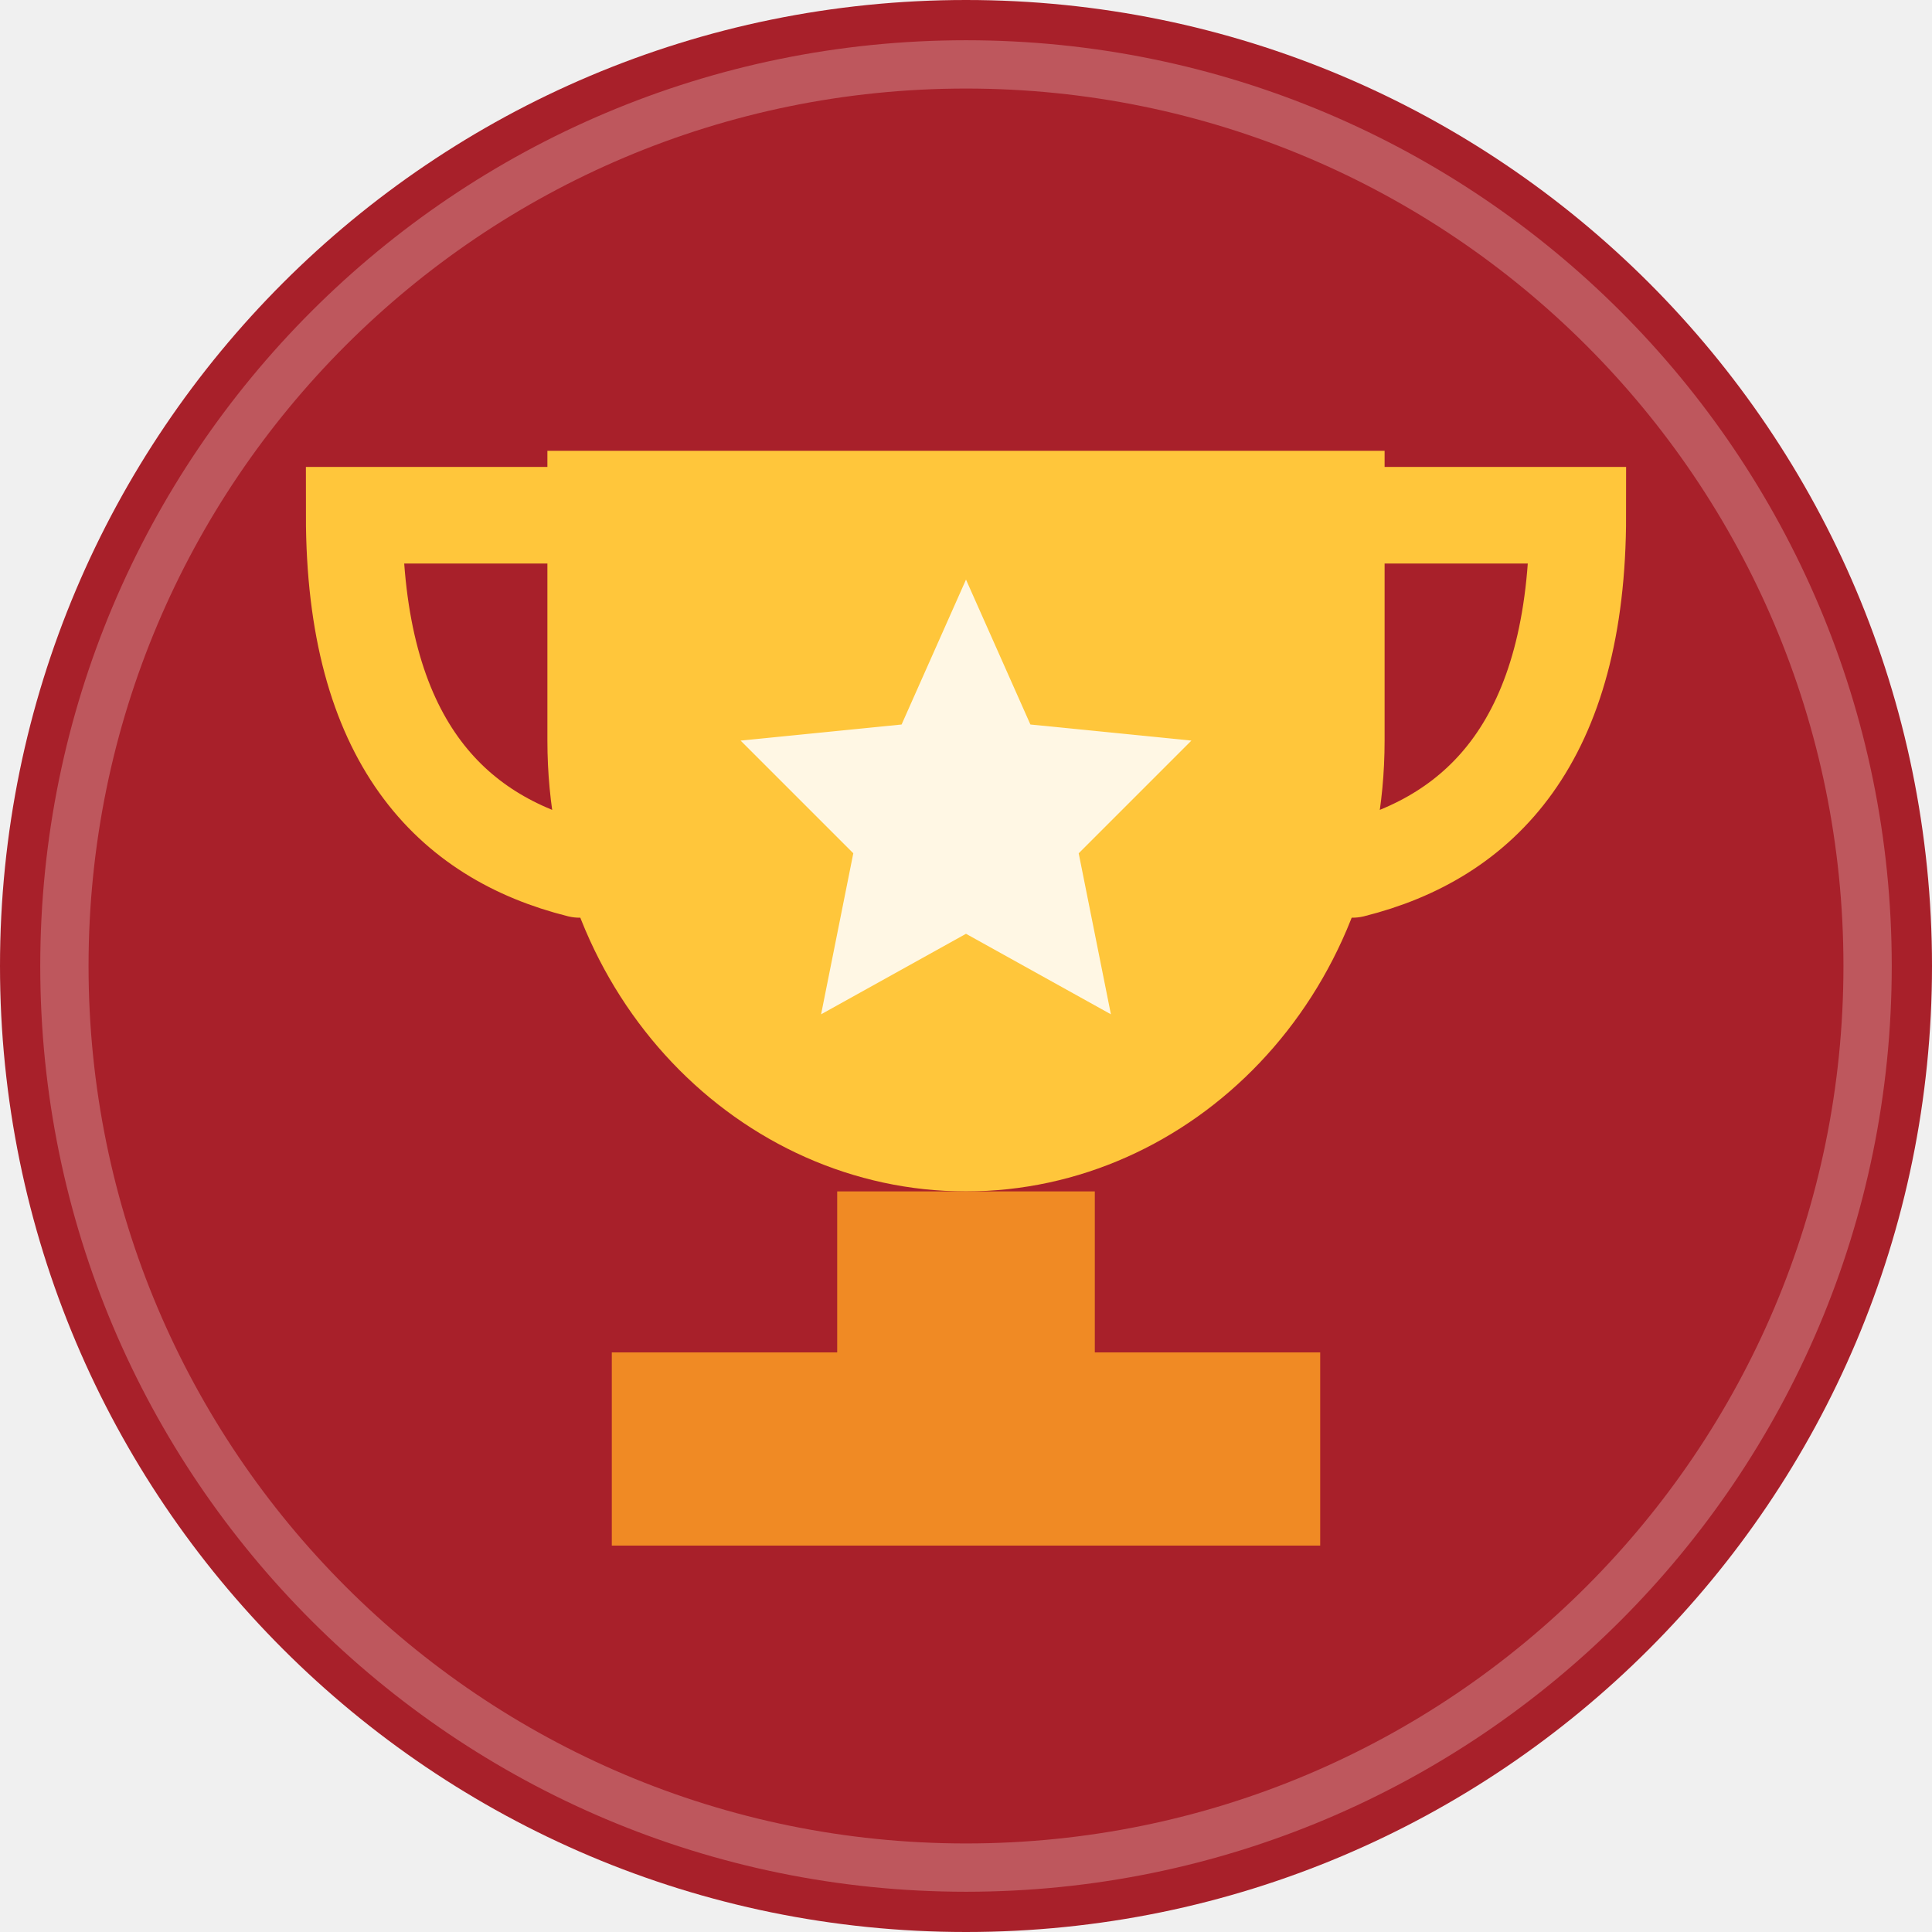
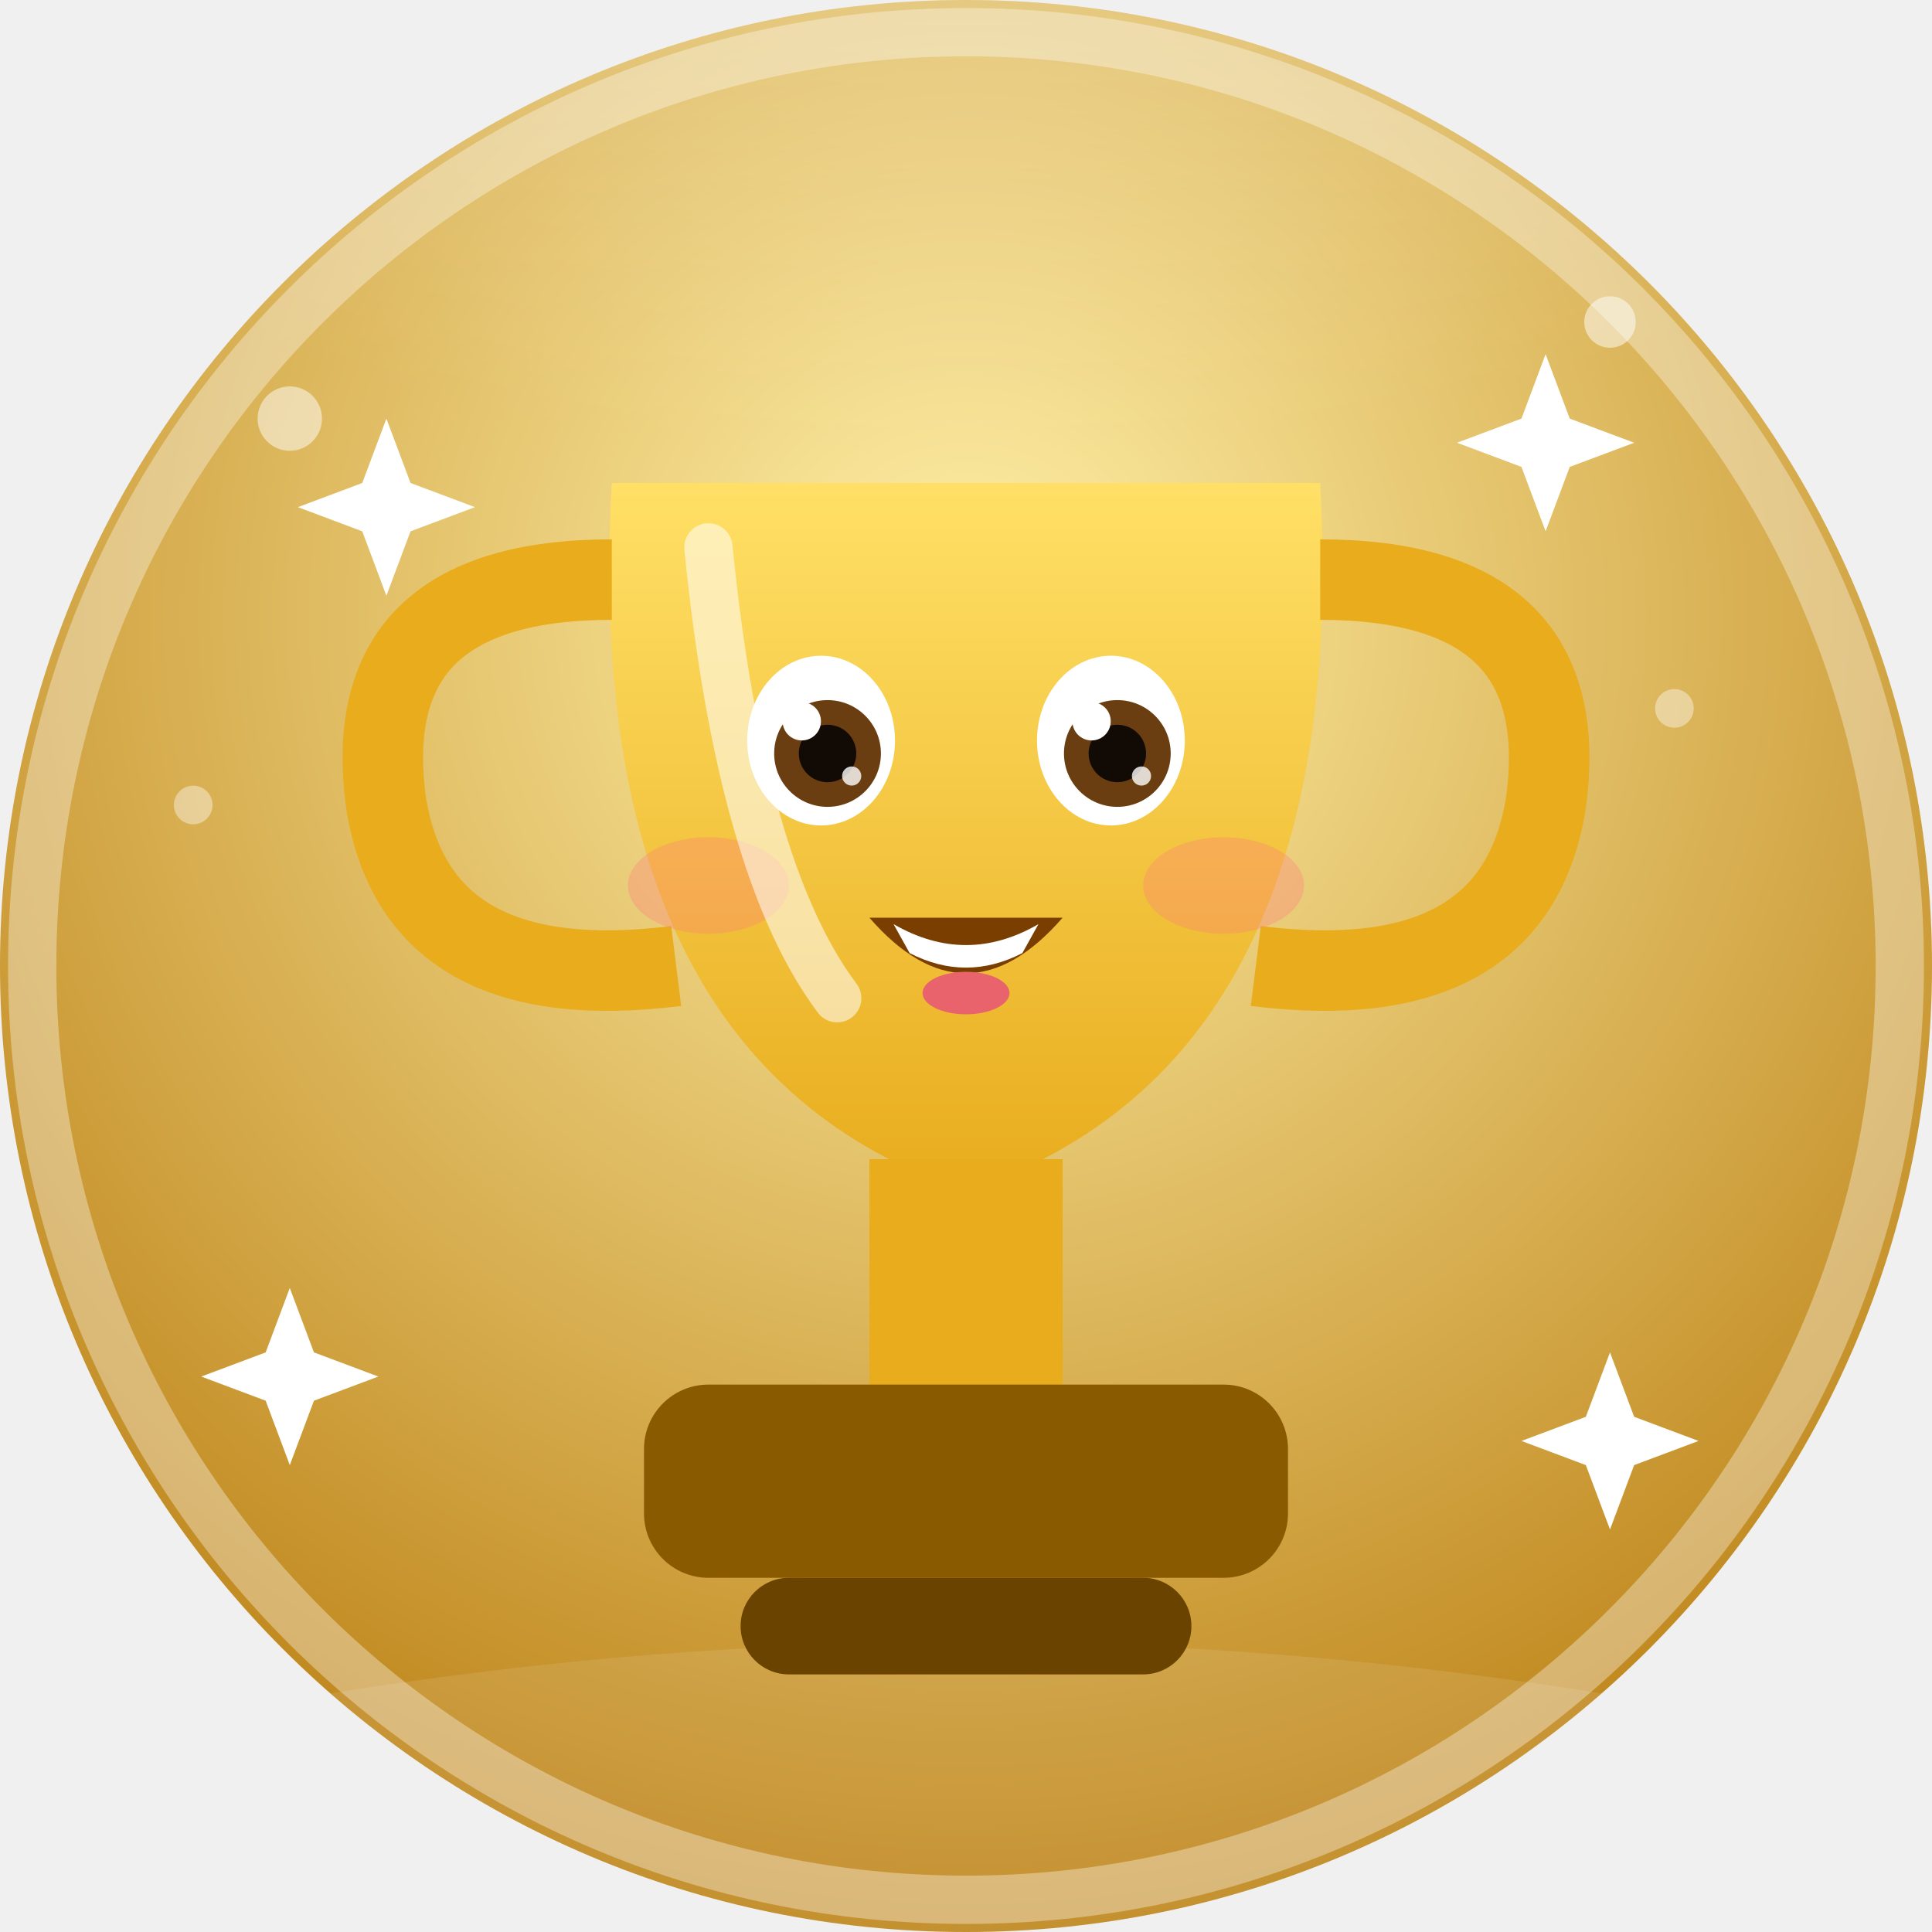
<svg xmlns="http://www.w3.org/2000/svg" viewBox="0 0 120 120" width="120" height="120" role="img" aria-label="Dourado">
-   <circle cx="60" cy="60" r="60" fill="#A8202A" />
-   <circle cx="60" cy="60" r="56" fill="none" stroke="#FFFDF6" stroke-width="3" opacity="0.25" />
-   <path d="M34 28h52v18c0 16-12 28-26 28S34 62 34 46z" fill="#FFC63B" />
-   <path d="M34 32H22c0 14 6 20 14 22M86 32h12c0 14-6 20-14 22" fill="none" stroke="#FFC63B" stroke-width="6" stroke-linecap="round" />
-   <path d="M52 74h16v10H52z" fill="#F08A24" />
-   <path d="M38 84h44v12H38z" rx="4" fill="#F08A24" />
-   <path d="M60 36l4 9 10 1-7 7 2 10-9-5-9 5 2-10-7-7 10-1z" fill="#FFFDF6" opacity="0.9" />
+   <defs>
+     <radialGradient id="bg" cx="50%" cy="32%" r="75%">
+       <stop offset="0" stop-color="#FFF0A8" />
+       <stop offset="1" stop-color="#B7790A" />
+     </radialGradient>
+     <radialGradient id="luz" cx="50%" cy="0%" r="70%">
+       <stop offset="0" stop-color="#FFFFFF" stop-opacity="0.45" />
+       <stop offset="1" stop-color="#FFFFFF" stop-opacity="0" />
+     </radialGradient>
+     <clipPath id="c">
+       <circle cx="60" cy="60" r="60" />
+     </clipPath>
+     <linearGradient id="ouro" x1="0" y1="0" x2="0" y2="1">
+       <stop offset="0" stop-color="#FFE066" />
+       <stop offset="1" stop-color="#E8AC1D" />
+     </linearGradient>
+   </defs>
+   <g clip-path="url(#c)">
+     <rect width="120" height="120" fill="url(#bg)" />
+     <ellipse cx="60" cy="8" rx="70" ry="52" fill="url(#luz)" />
+     <path d="M-10 112 Q60 92 130 112 L130 130 L-10 130Z" fill="#FFFFFF" opacity="0.10" />
+     <circle cx="18" cy="26" r="2" fill="#FFFFFF" opacity="0.5" />
+     <circle cx="100" cy="20" r="1.6" fill="#FFFFFF" opacity="0.5" />
+     <circle cx="104" cy="44" r="1.2" fill="#FFFFFF" opacity="0.4" />
+     <circle cx="12" cy="50" r="1.2" fill="#FFFFFF" opacity="0.4" />
+     <path d="M38 30 L82 30 Q84 66 60 74 Q36 66 38 30Z" fill="url(#ouro)" />
+     <path d="M38 36 Q22 36 24 50 Q26 62 42 60" stroke="#E8AC1D" stroke-width="5" fill="none" />
+     <path d="M82 36 Q98 36 96 50 Q94 62 78 60" stroke="#E8AC1D" stroke-width="5" fill="none" />
+     <rect x="54" y="72" width="12" height="14" fill="#E8AC1D" />
+     <rect x="40" y="86" width="40" height="12" rx="4" fill="#8A5A00" />
+     <rect x="46" y="98" width="28" height="6" rx="3" fill="#6B4300" />
+     <ellipse cx="51" cy="46" rx="4.59" ry="5.27" fill="#FFFFFF" />
+     <circle cx="51.4" cy="46.8" r="3.315" fill="#6B3E12" />
+     <circle cx="51.4" cy="46.8" r="1.785" fill="#120B05" />
+     <circle cx="49.8" cy="44.8" r="1.19" fill="#FFFFFF" />
+     <circle cx="52.9" cy="48.2" r="0.595" fill="#FFFFFF" opacity="0.8" />
+     <ellipse cx="69" cy="46" rx="4.59" ry="5.27" fill="#FFFFFF" />
+     <circle cx="69.4" cy="46.8" r="3.315" fill="#6B3E12" />
+     <circle cx="69.4" cy="46.8" r="1.785" fill="#120B05" />
+     <circle cx="67.8" cy="44.8" r="1.19" fill="#FFFFFF" />
+     <circle cx="70.9" cy="48.2" r="0.595" fill="#FFFFFF" opacity="0.8" />
+     <ellipse cx="44" cy="55" rx="5" ry="3" fill="#FF7B7B" opacity="0.32" />
+     <ellipse cx="76" cy="55" rx="5" ry="3" fill="#FF7B7B" opacity="0.32" />
+     <path d="M54 57 Q60 63.9 66 57 Z" fill="#7A3E00" />
+     <path d="M55.5 57.4 Q60 60 64.5 57.4 L63.5 59.2 Q60 61 56.5 59.2Z" fill="#FFFFFF" />
+     <ellipse cx="60" cy="61.68" rx="2.7" ry="1.32" fill="#E8636B" />
+     <path d="M44 34 Q46 54 52 62" stroke="#FFFFFF" stroke-width="3" fill="none" opacity="0.55" stroke-linecap="round" />
+     <path d="M24 26 l1.5 4 4 1.5 -4 1.5 -1.5 4 -1.5 -4 -4 -1.5 4 -1.5Z" fill="#FFFFFF" />
+     <path d="M96 22 l1.5 4 4 1.5 -4 1.5 -1.5 4 -1.5 -4 -4 -1.5 4 -1.5Z" fill="#FFFFFF" />
+     <path d="M100 84 l1.5 4 4 1.5 -4 1.5 -1.5 4 -1.5 -4 -4 -1.5 4 -1.5Z" fill="#FFFFFF" />
+     <path d="M18 80 l1.5 4 4 1.5 -4 1.5 -1.5 4 -1.5 -4 -4 -1.5 4 -1.5Z" fill="#FFFFFF" />
+   </g>
+   <circle cx="60" cy="60" r="58" fill="none" stroke="#FFFFFF" stroke-opacity="0.35" stroke-width="3" />
</svg>
